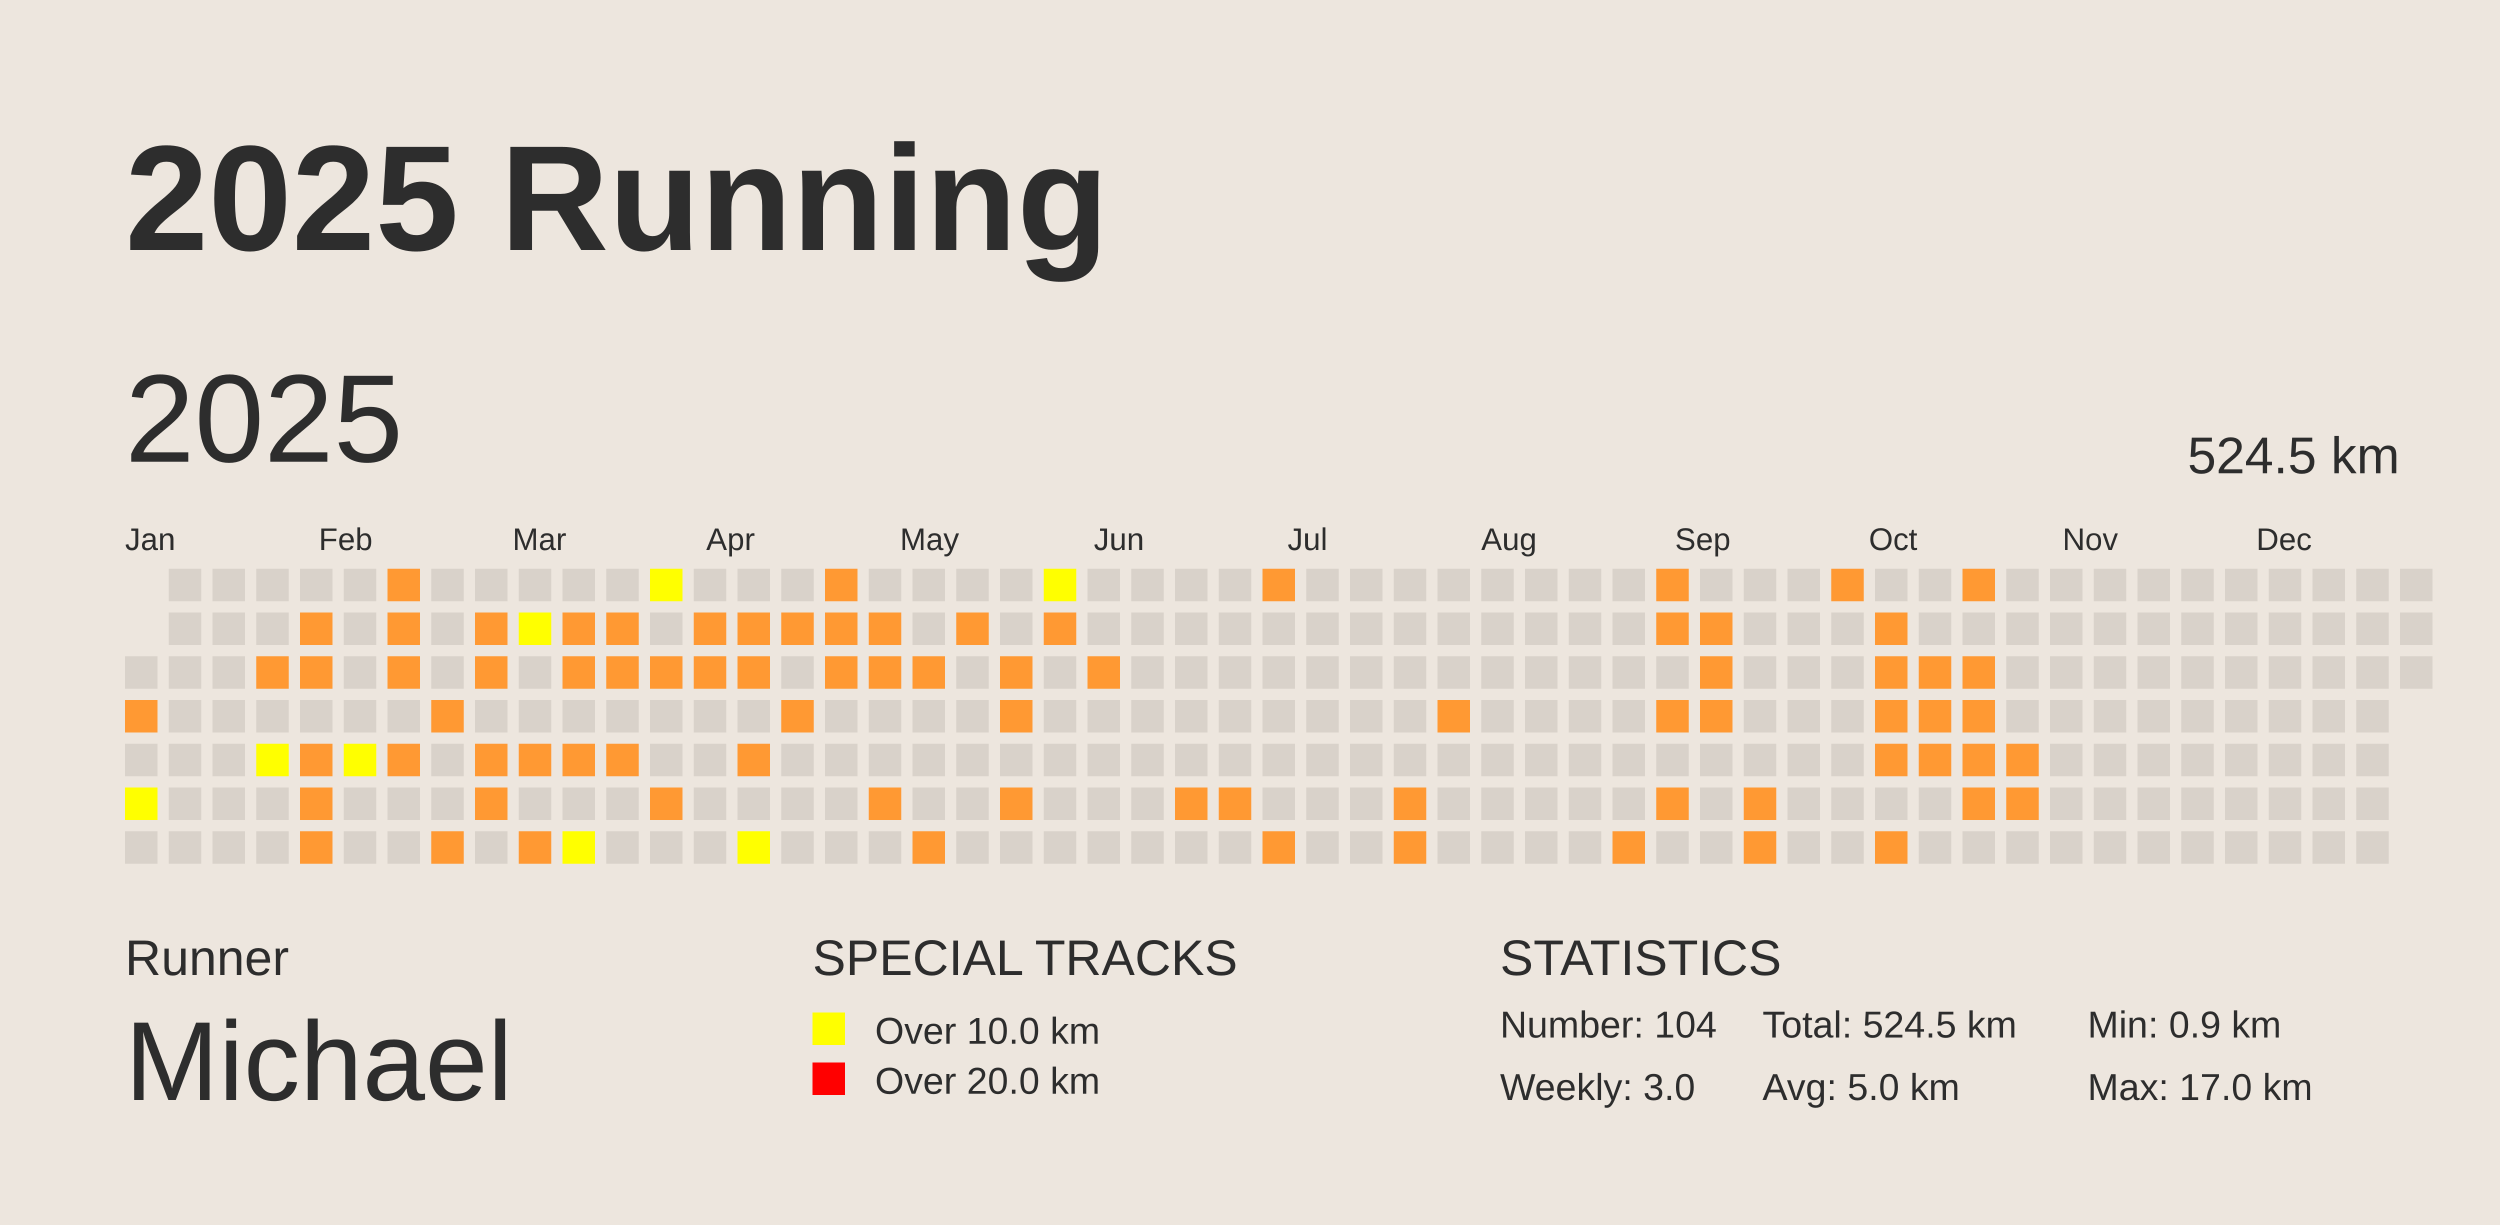
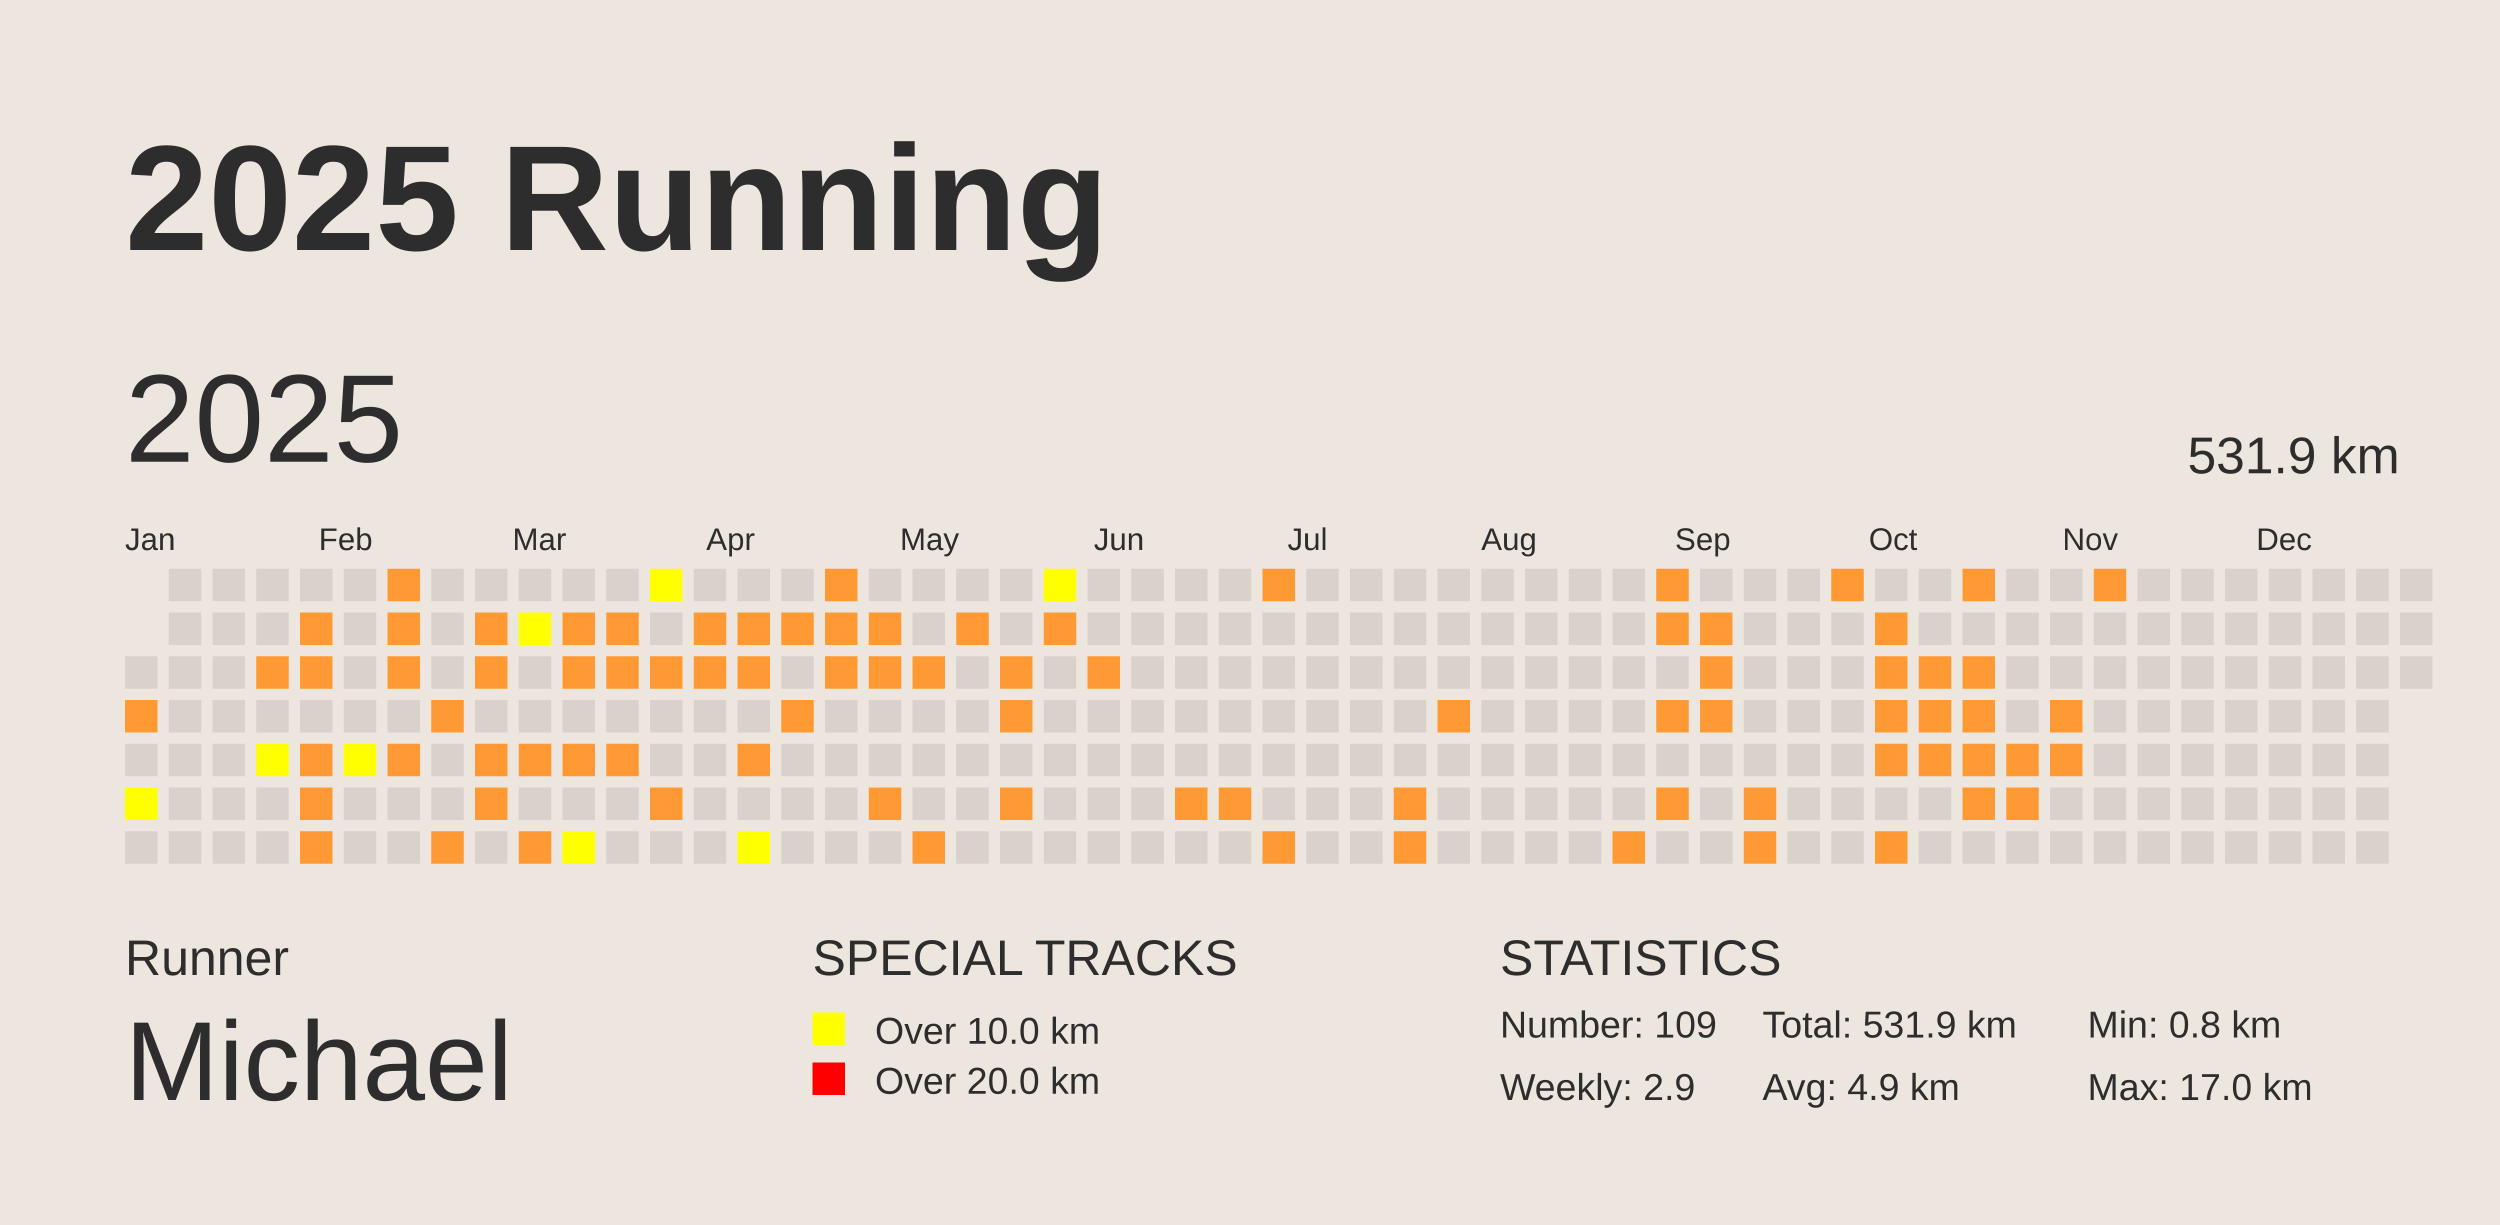
<svg xmlns="http://www.w3.org/2000/svg" baseProfile="full" height="98mm" version="1.1" viewBox="0,0,200,98" width="200mm">
  <defs />
  <rect fill="#EDE6DE" height="98" width="200" x="0" y="0" />
  <text fill="#2D2D2D" style="font-size:12px; font-family:Arial; font-weight:bold;" x="10" y="20">2025 Running</text>
  <text fill="#2D2D2D" style="font-size:4px; font-family:Arial" x="10" y="78">Runner</text>
  <text fill="#2D2D2D" style="font-size:9px; font-family:Arial" x="10" y="88">Michael</text>
  <text fill="#2D2D2D" style="font-size:4px; font-family:Arial" x="65" y="78">SPECIAL TRACKS</text>
  <rect fill="yellow" height="2.6" width="2.6" x="65" y="81" />
  <text fill="#2D2D2D" style="font-size:3px; font-family:Arial" x="70" y="83.5">Over 10.0 km</text>
  <rect fill="red" height="2.6" width="2.6" x="65" y="85" />
  <text fill="#2D2D2D" style="font-size:3px; font-family:Arial" x="70" y="87.5">Over 20.0 km</text>
  <text fill="#2D2D2D" style="font-size:4px; font-family:Arial" x="120" y="78">STATISTICS</text>
-   <text fill="#2D2D2D" style="font-size:3px; font-family:Arial" x="120" y="83">Number: 104</text>
-   <text fill="#2D2D2D" style="font-size:3px; font-family:Arial" x="120" y="88">Weekly: 3.0</text>
-   <text fill="#2D2D2D" style="font-size:3px; font-family:Arial" x="141" y="83">Total: 524.5 km</text>
-   <text fill="#2D2D2D" style="font-size:3px; font-family:Arial" x="141" y="88">Avg: 5.0 km</text>
-   <text fill="#2D2D2D" style="font-size:3px; font-family:Arial" x="167" y="83">Min: 0.9 km</text>
+   <text fill="#2D2D2D" style="font-size:3px; font-family:Arial" x="120" y="83">Number: 109</text>
+   <text fill="#2D2D2D" style="font-size:3px; font-family:Arial" x="120" y="88">Weekly: 2.9</text>
+   <text fill="#2D2D2D" style="font-size:3px; font-family:Arial" x="141" y="83">Total: 531.9 km</text>
+   <text fill="#2D2D2D" style="font-size:3px; font-family:Arial" x="141" y="88">Avg: 4.9 km</text>
+   <text fill="#2D2D2D" style="font-size:3px; font-family:Arial" x="167" y="83">Min: 0.8 km</text>
  <text fill="#2D2D2D" style="font-size:3px; font-family:Arial" x="167" y="88">Max: 17.0 km</text>
  <text dominant-baseline="hanging" fill="#2D2D2D" style="font-size:10.0px; font-family:Arial;" x="10" y="30">2025</text>
-   <text dominant-baseline="hanging" fill="#2D2D2D" style="font-size:4.125px; font-family:Arial;" x="175" y="35">524.5 km</text>
+   <text dominant-baseline="hanging" fill="#2D2D2D" style="font-size:4.125px; font-family:Arial;" x="175" y="35">531.9 km</text>
  <text fill="#2D2D2D" style="font-size:2.5px; font-family:Arial" x="10.0" y="44">Jan</text>
  <text fill="#2D2D2D" style="font-size:2.5px; font-family:Arial" x="25.5" y="44">Feb</text>
  <text fill="#2D2D2D" style="font-size:2.5px; font-family:Arial" x="41.0" y="44">Mar</text>
  <text fill="#2D2D2D" style="font-size:2.5px; font-family:Arial" x="56.5" y="44">Apr</text>
  <text fill="#2D2D2D" style="font-size:2.5px; font-family:Arial" x="72.0" y="44">May</text>
  <text fill="#2D2D2D" style="font-size:2.5px; font-family:Arial" x="87.5" y="44">Jun</text>
  <text fill="#2D2D2D" style="font-size:2.5px; font-family:Arial" x="103.0" y="44">Jul</text>
  <text fill="#2D2D2D" style="font-size:2.5px; font-family:Arial" x="118.5" y="44">Aug</text>
  <text fill="#2D2D2D" style="font-size:2.5px; font-family:Arial" x="134.0" y="44">Sep</text>
  <text fill="#2D2D2D" style="font-size:2.5px; font-family:Arial" x="149.5" y="44">Oct</text>
  <text fill="#2D2D2D" style="font-size:2.5px; font-family:Arial" x="165.0" y="44">Nov</text>
  <text fill="#2D2D2D" style="font-size:2.5px; font-family:Arial" x="180.5" y="44">Dec</text>
  <rect fill="#D9D2CA" height="2.6" width="2.6" x="10.0" y="52.5" />
  <rect fill="#FF9933" height="2.6" width="2.6" x="10.0" y="56.0" />
  <rect fill="#D9D2CA" height="2.6" width="2.6" x="10.0" y="59.5" />
  <rect fill="yellow" height="2.6" width="2.6" x="10.0" y="63.0" />
  <rect fill="#D9D2CA" height="2.6" width="2.6" x="10.0" y="66.5" />
  <rect fill="#D9D2CA" height="2.6" width="2.6" x="13.5" y="45.5" />
  <rect fill="#D9D2CA" height="2.6" width="2.6" x="13.5" y="49.0" />
  <rect fill="#D9D2CA" height="2.6" width="2.6" x="13.5" y="52.5" />
  <rect fill="#D9D2CA" height="2.6" width="2.6" x="13.5" y="56.0" />
  <rect fill="#D9D2CA" height="2.6" width="2.6" x="13.5" y="59.5" />
  <rect fill="#D9D2CA" height="2.6" width="2.6" x="13.5" y="63.0" />
  <rect fill="#D9D2CA" height="2.6" width="2.6" x="13.5" y="66.5" />
  <rect fill="#D9D2CA" height="2.6" width="2.6" x="17.0" y="45.5" />
  <rect fill="#D9D2CA" height="2.6" width="2.6" x="17.0" y="49.0" />
  <rect fill="#D9D2CA" height="2.6" width="2.6" x="17.0" y="52.5" />
  <rect fill="#D9D2CA" height="2.6" width="2.6" x="17.0" y="56.0" />
  <rect fill="#D9D2CA" height="2.6" width="2.6" x="17.0" y="59.5" />
  <rect fill="#D9D2CA" height="2.6" width="2.6" x="17.0" y="63.0" />
  <rect fill="#D9D2CA" height="2.6" width="2.6" x="17.0" y="66.5" />
  <rect fill="#D9D2CA" height="2.6" width="2.6" x="20.5" y="45.5" />
  <rect fill="#D9D2CA" height="2.6" width="2.6" x="20.5" y="49.0" />
  <rect fill="#FF9933" height="2.6" width="2.6" x="20.5" y="52.5" />
  <rect fill="#D9D2CA" height="2.6" width="2.6" x="20.5" y="56.0" />
  <rect fill="yellow" height="2.6" width="2.6" x="20.5" y="59.5" />
  <rect fill="#D9D2CA" height="2.6" width="2.6" x="20.5" y="63.0" />
  <rect fill="#D9D2CA" height="2.6" width="2.6" x="20.5" y="66.5" />
  <rect fill="#D9D2CA" height="2.6" width="2.6" x="24.0" y="45.5" />
  <rect fill="#FF9933" height="2.6" width="2.6" x="24.0" y="49.0" />
  <rect fill="#FF9933" height="2.6" width="2.6" x="24.0" y="52.5" />
  <rect fill="#D9D2CA" height="2.6" width="2.6" x="24.0" y="56.0" />
  <rect fill="#FF9933" height="2.6" width="2.6" x="24.0" y="59.5" />
  <rect fill="#FF9933" height="2.6" width="2.6" x="24.0" y="63.0" />
  <rect fill="#FF9933" height="2.6" width="2.6" x="24.0" y="66.5" />
  <rect fill="#D9D2CA" height="2.6" width="2.6" x="27.5" y="45.5" />
  <rect fill="#D9D2CA" height="2.6" width="2.6" x="27.5" y="49.0" />
  <rect fill="#D9D2CA" height="2.6" width="2.6" x="27.5" y="52.5" />
  <rect fill="#D9D2CA" height="2.6" width="2.6" x="27.5" y="56.0" />
  <rect fill="yellow" height="2.6" width="2.6" x="27.5" y="59.5" />
  <rect fill="#D9D2CA" height="2.6" width="2.6" x="27.5" y="63.0" />
  <rect fill="#D9D2CA" height="2.6" width="2.6" x="27.5" y="66.5" />
  <rect fill="#FF9933" height="2.6" width="2.6" x="31.0" y="45.5" />
  <rect fill="#FF9933" height="2.6" width="2.6" x="31.0" y="49.0" />
  <rect fill="#FF9933" height="2.6" width="2.6" x="31.0" y="52.5" />
  <rect fill="#D9D2CA" height="2.6" width="2.6" x="31.0" y="56.0" />
  <rect fill="#FF9933" height="2.6" width="2.6" x="31.0" y="59.5" />
  <rect fill="#D9D2CA" height="2.6" width="2.6" x="31.0" y="63.0" />
  <rect fill="#D9D2CA" height="2.6" width="2.6" x="31.0" y="66.5" />
  <rect fill="#D9D2CA" height="2.6" width="2.6" x="34.5" y="45.5" />
  <rect fill="#D9D2CA" height="2.6" width="2.6" x="34.5" y="49.0" />
  <rect fill="#D9D2CA" height="2.6" width="2.6" x="34.5" y="52.5" />
  <rect fill="#FF9933" height="2.6" width="2.6" x="34.5" y="56.0" />
  <rect fill="#D9D2CA" height="2.6" width="2.6" x="34.5" y="59.5" />
  <rect fill="#D9D2CA" height="2.6" width="2.6" x="34.5" y="63.0" />
  <rect fill="#FF9933" height="2.6" width="2.6" x="34.5" y="66.5" />
  <rect fill="#D9D2CA" height="2.6" width="2.6" x="38.0" y="45.5" />
  <rect fill="#FF9933" height="2.6" width="2.6" x="38.0" y="49.0" />
  <rect fill="#FF9933" height="2.6" width="2.6" x="38.0" y="52.5" />
  <rect fill="#D9D2CA" height="2.6" width="2.6" x="38.0" y="56.0" />
  <rect fill="#FF9933" height="2.6" width="2.6" x="38.0" y="59.5" />
  <rect fill="#FF9933" height="2.6" width="2.6" x="38.0" y="63.0" />
  <rect fill="#D9D2CA" height="2.6" width="2.6" x="38.0" y="66.5" />
  <rect fill="#D9D2CA" height="2.6" width="2.6" x="41.5" y="45.5" />
  <rect fill="yellow" height="2.6" width="2.6" x="41.5" y="49.0" />
  <rect fill="#D9D2CA" height="2.6" width="2.6" x="41.5" y="52.5" />
  <rect fill="#D9D2CA" height="2.6" width="2.6" x="41.5" y="56.0" />
  <rect fill="#FF9933" height="2.6" width="2.6" x="41.5" y="59.5" />
  <rect fill="#D9D2CA" height="2.6" width="2.6" x="41.5" y="63.0" />
  <rect fill="#FF9933" height="2.6" width="2.6" x="41.5" y="66.5" />
  <rect fill="#D9D2CA" height="2.6" width="2.6" x="45.0" y="45.5" />
  <rect fill="#FF9933" height="2.6" width="2.6" x="45.0" y="49.0" />
  <rect fill="#FF9933" height="2.6" width="2.6" x="45.0" y="52.5" />
  <rect fill="#D9D2CA" height="2.6" width="2.6" x="45.0" y="56.0" />
  <rect fill="#FF9933" height="2.6" width="2.6" x="45.0" y="59.5" />
  <rect fill="#D9D2CA" height="2.6" width="2.6" x="45.0" y="63.0" />
  <rect fill="yellow" height="2.6" width="2.6" x="45.0" y="66.5" />
  <rect fill="#D9D2CA" height="2.6" width="2.6" x="48.5" y="45.5" />
  <rect fill="#FF9933" height="2.6" width="2.6" x="48.5" y="49.0" />
  <rect fill="#FF9933" height="2.6" width="2.6" x="48.5" y="52.5" />
  <rect fill="#D9D2CA" height="2.6" width="2.6" x="48.5" y="56.0" />
  <rect fill="#FF9933" height="2.6" width="2.6" x="48.5" y="59.5" />
  <rect fill="#D9D2CA" height="2.6" width="2.6" x="48.5" y="63.0" />
  <rect fill="#D9D2CA" height="2.6" width="2.6" x="48.5" y="66.5" />
  <rect fill="yellow" height="2.6" width="2.6" x="52.0" y="45.5" />
  <rect fill="#D9D2CA" height="2.6" width="2.6" x="52.0" y="49.0" />
  <rect fill="#FF9933" height="2.6" width="2.6" x="52.0" y="52.5" />
  <rect fill="#D9D2CA" height="2.6" width="2.6" x="52.0" y="56.0" />
  <rect fill="#D9D2CA" height="2.6" width="2.6" x="52.0" y="59.5" />
  <rect fill="#FF9933" height="2.6" width="2.6" x="52.0" y="63.0" />
  <rect fill="#D9D2CA" height="2.6" width="2.6" x="52.0" y="66.5" />
  <rect fill="#D9D2CA" height="2.6" width="2.6" x="55.5" y="45.5" />
  <rect fill="#FF9933" height="2.6" width="2.6" x="55.5" y="49.0" />
  <rect fill="#FF9933" height="2.6" width="2.6" x="55.5" y="52.5" />
  <rect fill="#D9D2CA" height="2.6" width="2.6" x="55.5" y="56.0" />
  <rect fill="#D9D2CA" height="2.6" width="2.6" x="55.5" y="59.5" />
  <rect fill="#D9D2CA" height="2.6" width="2.6" x="55.5" y="63.0" />
  <rect fill="#D9D2CA" height="2.6" width="2.6" x="55.5" y="66.5" />
  <rect fill="#D9D2CA" height="2.6" width="2.6" x="59.0" y="45.5" />
  <rect fill="#FF9933" height="2.6" width="2.6" x="59.0" y="49.0" />
  <rect fill="#FF9933" height="2.6" width="2.6" x="59.0" y="52.5" />
  <rect fill="#D9D2CA" height="2.6" width="2.6" x="59.0" y="56.0" />
  <rect fill="#FF9933" height="2.6" width="2.6" x="59.0" y="59.5" />
  <rect fill="#D9D2CA" height="2.6" width="2.6" x="59.0" y="63.0" />
  <rect fill="yellow" height="2.6" width="2.6" x="59.0" y="66.5" />
  <rect fill="#D9D2CA" height="2.6" width="2.6" x="62.5" y="45.5" />
  <rect fill="#FF9933" height="2.6" width="2.6" x="62.5" y="49.0" />
  <rect fill="#D9D2CA" height="2.6" width="2.6" x="62.5" y="52.5" />
  <rect fill="#FF9933" height="2.6" width="2.6" x="62.5" y="56.0" />
  <rect fill="#D9D2CA" height="2.6" width="2.6" x="62.5" y="59.5" />
  <rect fill="#D9D2CA" height="2.6" width="2.6" x="62.5" y="63.0" />
  <rect fill="#D9D2CA" height="2.6" width="2.6" x="62.5" y="66.5" />
  <rect fill="#FF9933" height="2.6" width="2.6" x="66.0" y="45.5" />
  <rect fill="#FF9933" height="2.6" width="2.6" x="66.0" y="49.0" />
  <rect fill="#FF9933" height="2.6" width="2.6" x="66.0" y="52.5" />
  <rect fill="#D9D2CA" height="2.6" width="2.6" x="66.0" y="56.0" />
  <rect fill="#D9D2CA" height="2.6" width="2.6" x="66.0" y="59.5" />
  <rect fill="#D9D2CA" height="2.6" width="2.6" x="66.0" y="63.0" />
  <rect fill="#D9D2CA" height="2.6" width="2.6" x="66.0" y="66.5" />
  <rect fill="#D9D2CA" height="2.6" width="2.6" x="69.5" y="45.5" />
  <rect fill="#FF9933" height="2.6" width="2.6" x="69.5" y="49.0" />
  <rect fill="#FF9933" height="2.6" width="2.6" x="69.5" y="52.5" />
  <rect fill="#D9D2CA" height="2.6" width="2.6" x="69.5" y="56.0" />
  <rect fill="#D9D2CA" height="2.6" width="2.6" x="69.5" y="59.5" />
  <rect fill="#FF9933" height="2.6" width="2.6" x="69.5" y="63.0" />
  <rect fill="#D9D2CA" height="2.6" width="2.6" x="69.5" y="66.5" />
  <rect fill="#D9D2CA" height="2.6" width="2.6" x="73.0" y="45.5" />
  <rect fill="#D9D2CA" height="2.6" width="2.6" x="73.0" y="49.0" />
  <rect fill="#FF9933" height="2.6" width="2.6" x="73.0" y="52.5" />
  <rect fill="#D9D2CA" height="2.6" width="2.6" x="73.0" y="56.0" />
  <rect fill="#D9D2CA" height="2.6" width="2.6" x="73.0" y="59.5" />
  <rect fill="#D9D2CA" height="2.6" width="2.6" x="73.0" y="63.0" />
  <rect fill="#FF9933" height="2.6" width="2.6" x="73.0" y="66.5" />
  <rect fill="#D9D2CA" height="2.6" width="2.6" x="76.5" y="45.5" />
  <rect fill="#FF9933" height="2.6" width="2.6" x="76.5" y="49.0" />
  <rect fill="#D9D2CA" height="2.6" width="2.6" x="76.5" y="52.5" />
  <rect fill="#D9D2CA" height="2.6" width="2.6" x="76.5" y="56.0" />
  <rect fill="#D9D2CA" height="2.6" width="2.6" x="76.5" y="59.5" />
  <rect fill="#D9D2CA" height="2.6" width="2.6" x="76.5" y="63.0" />
  <rect fill="#D9D2CA" height="2.6" width="2.6" x="76.5" y="66.5" />
  <rect fill="#D9D2CA" height="2.6" width="2.6" x="80.0" y="45.5" />
  <rect fill="#D9D2CA" height="2.6" width="2.6" x="80.0" y="49.0" />
  <rect fill="#FF9933" height="2.6" width="2.6" x="80.0" y="52.5" />
  <rect fill="#FF9933" height="2.6" width="2.6" x="80.0" y="56.0" />
  <rect fill="#D9D2CA" height="2.6" width="2.6" x="80.0" y="59.5" />
  <rect fill="#FF9933" height="2.6" width="2.6" x="80.0" y="63.0" />
  <rect fill="#D9D2CA" height="2.6" width="2.6" x="80.0" y="66.5" />
  <rect fill="yellow" height="2.6" width="2.6" x="83.5" y="45.5" />
  <rect fill="#FF9933" height="2.6" width="2.6" x="83.5" y="49.0" />
  <rect fill="#D9D2CA" height="2.6" width="2.6" x="83.5" y="52.5" />
  <rect fill="#D9D2CA" height="2.6" width="2.6" x="83.5" y="56.0" />
  <rect fill="#D9D2CA" height="2.6" width="2.6" x="83.5" y="59.5" />
  <rect fill="#D9D2CA" height="2.6" width="2.6" x="83.5" y="63.0" />
  <rect fill="#D9D2CA" height="2.6" width="2.6" x="83.5" y="66.5" />
  <rect fill="#D9D2CA" height="2.6" width="2.6" x="87.0" y="45.5" />
  <rect fill="#D9D2CA" height="2.6" width="2.6" x="87.0" y="49.0" />
  <rect fill="#FF9933" height="2.6" width="2.6" x="87.0" y="52.5" />
  <rect fill="#D9D2CA" height="2.6" width="2.6" x="87.0" y="56.0" />
  <rect fill="#D9D2CA" height="2.6" width="2.6" x="87.0" y="59.5" />
  <rect fill="#D9D2CA" height="2.6" width="2.6" x="87.0" y="63.0" />
  <rect fill="#D9D2CA" height="2.6" width="2.6" x="87.0" y="66.5" />
  <rect fill="#D9D2CA" height="2.6" width="2.6" x="90.5" y="45.5" />
  <rect fill="#D9D2CA" height="2.6" width="2.6" x="90.5" y="49.0" />
  <rect fill="#D9D2CA" height="2.6" width="2.6" x="90.5" y="52.5" />
  <rect fill="#D9D2CA" height="2.6" width="2.6" x="90.5" y="56.0" />
  <rect fill="#D9D2CA" height="2.6" width="2.6" x="90.5" y="59.5" />
  <rect fill="#D9D2CA" height="2.6" width="2.6" x="90.5" y="63.0" />
  <rect fill="#D9D2CA" height="2.6" width="2.6" x="90.5" y="66.5" />
  <rect fill="#D9D2CA" height="2.6" width="2.6" x="94.0" y="45.5" />
  <rect fill="#D9D2CA" height="2.6" width="2.6" x="94.0" y="49.0" />
  <rect fill="#D9D2CA" height="2.6" width="2.6" x="94.0" y="52.5" />
  <rect fill="#D9D2CA" height="2.6" width="2.6" x="94.0" y="56.0" />
  <rect fill="#D9D2CA" height="2.6" width="2.6" x="94.0" y="59.5" />
  <rect fill="#FF9933" height="2.6" width="2.6" x="94.0" y="63.0" />
  <rect fill="#D9D2CA" height="2.6" width="2.6" x="94.0" y="66.5" />
  <rect fill="#D9D2CA" height="2.6" width="2.6" x="97.5" y="45.5" />
  <rect fill="#D9D2CA" height="2.6" width="2.6" x="97.5" y="49.0" />
  <rect fill="#D9D2CA" height="2.6" width="2.6" x="97.5" y="52.5" />
  <rect fill="#D9D2CA" height="2.6" width="2.6" x="97.5" y="56.0" />
  <rect fill="#D9D2CA" height="2.6" width="2.6" x="97.5" y="59.5" />
  <rect fill="#FF9933" height="2.6" width="2.6" x="97.5" y="63.0" />
  <rect fill="#D9D2CA" height="2.6" width="2.6" x="97.5" y="66.5" />
  <rect fill="#FF9933" height="2.6" width="2.6" x="101.0" y="45.5" />
  <rect fill="#D9D2CA" height="2.6" width="2.6" x="101.0" y="49.0" />
  <rect fill="#D9D2CA" height="2.6" width="2.6" x="101.0" y="52.5" />
  <rect fill="#D9D2CA" height="2.6" width="2.6" x="101.0" y="56.0" />
  <rect fill="#D9D2CA" height="2.6" width="2.6" x="101.0" y="59.5" />
  <rect fill="#D9D2CA" height="2.6" width="2.6" x="101.0" y="63.0" />
  <rect fill="#FF9933" height="2.6" width="2.6" x="101.0" y="66.5" />
  <rect fill="#D9D2CA" height="2.6" width="2.6" x="104.5" y="45.5" />
  <rect fill="#D9D2CA" height="2.6" width="2.6" x="104.5" y="49.0" />
  <rect fill="#D9D2CA" height="2.6" width="2.6" x="104.5" y="52.5" />
  <rect fill="#D9D2CA" height="2.6" width="2.6" x="104.5" y="56.0" />
  <rect fill="#D9D2CA" height="2.6" width="2.6" x="104.5" y="59.5" />
  <rect fill="#D9D2CA" height="2.6" width="2.6" x="104.5" y="63.0" />
  <rect fill="#D9D2CA" height="2.6" width="2.6" x="104.5" y="66.5" />
  <rect fill="#D9D2CA" height="2.6" width="2.6" x="108.0" y="45.5" />
  <rect fill="#D9D2CA" height="2.6" width="2.6" x="108.0" y="49.0" />
  <rect fill="#D9D2CA" height="2.6" width="2.6" x="108.0" y="52.5" />
  <rect fill="#D9D2CA" height="2.6" width="2.6" x="108.0" y="56.0" />
  <rect fill="#D9D2CA" height="2.6" width="2.6" x="108.0" y="59.5" />
  <rect fill="#D9D2CA" height="2.6" width="2.6" x="108.0" y="63.0" />
  <rect fill="#D9D2CA" height="2.6" width="2.6" x="108.0" y="66.5" />
  <rect fill="#D9D2CA" height="2.6" width="2.6" x="111.5" y="45.5" />
  <rect fill="#D9D2CA" height="2.6" width="2.6" x="111.5" y="49.0" />
  <rect fill="#D9D2CA" height="2.6" width="2.6" x="111.5" y="52.5" />
  <rect fill="#D9D2CA" height="2.6" width="2.6" x="111.5" y="56.0" />
  <rect fill="#D9D2CA" height="2.6" width="2.6" x="111.5" y="59.5" />
  <rect fill="#FF9933" height="2.6" width="2.6" x="111.5" y="63.0" />
  <rect fill="#FF9933" height="2.6" width="2.6" x="111.5" y="66.5" />
  <rect fill="#D9D2CA" height="2.6" width="2.6" x="115.0" y="45.5" />
  <rect fill="#D9D2CA" height="2.6" width="2.6" x="115.0" y="49.0" />
  <rect fill="#D9D2CA" height="2.6" width="2.6" x="115.0" y="52.5" />
  <rect fill="#FF9933" height="2.6" width="2.6" x="115.0" y="56.0" />
  <rect fill="#D9D2CA" height="2.6" width="2.6" x="115.0" y="59.5" />
  <rect fill="#D9D2CA" height="2.6" width="2.6" x="115.0" y="63.0" />
  <rect fill="#D9D2CA" height="2.6" width="2.6" x="115.0" y="66.5" />
  <rect fill="#D9D2CA" height="2.6" width="2.6" x="118.5" y="45.5" />
  <rect fill="#D9D2CA" height="2.6" width="2.6" x="118.5" y="49.0" />
  <rect fill="#D9D2CA" height="2.6" width="2.6" x="118.5" y="52.5" />
  <rect fill="#D9D2CA" height="2.6" width="2.6" x="118.5" y="56.0" />
  <rect fill="#D9D2CA" height="2.6" width="2.6" x="118.5" y="59.5" />
  <rect fill="#D9D2CA" height="2.6" width="2.6" x="118.5" y="63.0" />
  <rect fill="#D9D2CA" height="2.6" width="2.6" x="118.5" y="66.5" />
  <rect fill="#D9D2CA" height="2.6" width="2.6" x="122.0" y="45.5" />
  <rect fill="#D9D2CA" height="2.6" width="2.6" x="122.0" y="49.0" />
  <rect fill="#D9D2CA" height="2.6" width="2.6" x="122.0" y="52.5" />
  <rect fill="#D9D2CA" height="2.6" width="2.6" x="122.0" y="56.0" />
  <rect fill="#D9D2CA" height="2.6" width="2.6" x="122.0" y="59.5" />
  <rect fill="#D9D2CA" height="2.6" width="2.6" x="122.0" y="63.0" />
  <rect fill="#D9D2CA" height="2.6" width="2.6" x="122.0" y="66.5" />
  <rect fill="#D9D2CA" height="2.6" width="2.6" x="125.5" y="45.5" />
  <rect fill="#D9D2CA" height="2.6" width="2.6" x="125.5" y="49.0" />
  <rect fill="#D9D2CA" height="2.6" width="2.6" x="125.5" y="52.5" />
  <rect fill="#D9D2CA" height="2.6" width="2.6" x="125.5" y="56.0" />
  <rect fill="#D9D2CA" height="2.6" width="2.6" x="125.5" y="59.5" />
  <rect fill="#D9D2CA" height="2.6" width="2.6" x="125.5" y="63.0" />
  <rect fill="#D9D2CA" height="2.6" width="2.6" x="125.5" y="66.5" />
  <rect fill="#D9D2CA" height="2.6" width="2.6" x="129.0" y="45.5" />
  <rect fill="#D9D2CA" height="2.6" width="2.6" x="129.0" y="49.0" />
  <rect fill="#D9D2CA" height="2.6" width="2.6" x="129.0" y="52.5" />
  <rect fill="#D9D2CA" height="2.6" width="2.6" x="129.0" y="56.0" />
  <rect fill="#D9D2CA" height="2.6" width="2.6" x="129.0" y="59.5" />
  <rect fill="#D9D2CA" height="2.6" width="2.6" x="129.0" y="63.0" />
  <rect fill="#FF9933" height="2.6" width="2.6" x="129.0" y="66.5" />
  <rect fill="#FF9933" height="2.6" width="2.6" x="132.5" y="45.5" />
  <rect fill="#FF9933" height="2.6" width="2.6" x="132.5" y="49.0" />
  <rect fill="#D9D2CA" height="2.6" width="2.6" x="132.5" y="52.5" />
  <rect fill="#FF9933" height="2.6" width="2.6" x="132.5" y="56.0" />
  <rect fill="#D9D2CA" height="2.6" width="2.6" x="132.5" y="59.5" />
  <rect fill="#FF9933" height="2.6" width="2.6" x="132.5" y="63.0" />
  <rect fill="#D9D2CA" height="2.6" width="2.6" x="132.5" y="66.5" />
  <rect fill="#D9D2CA" height="2.6" width="2.6" x="136.0" y="45.5" />
  <rect fill="#FF9933" height="2.6" width="2.6" x="136.0" y="49.0" />
  <rect fill="#FF9933" height="2.6" width="2.6" x="136.0" y="52.5" />
  <rect fill="#FF9933" height="2.6" width="2.6" x="136.0" y="56.0" />
  <rect fill="#D9D2CA" height="2.6" width="2.6" x="136.0" y="59.5" />
  <rect fill="#D9D2CA" height="2.6" width="2.6" x="136.0" y="63.0" />
  <rect fill="#D9D2CA" height="2.6" width="2.6" x="136.0" y="66.5" />
  <rect fill="#D9D2CA" height="2.6" width="2.6" x="139.5" y="45.5" />
  <rect fill="#D9D2CA" height="2.6" width="2.6" x="139.5" y="49.0" />
  <rect fill="#D9D2CA" height="2.6" width="2.6" x="139.5" y="52.5" />
  <rect fill="#D9D2CA" height="2.6" width="2.6" x="139.5" y="56.0" />
  <rect fill="#D9D2CA" height="2.6" width="2.6" x="139.5" y="59.5" />
  <rect fill="#FF9933" height="2.6" width="2.6" x="139.5" y="63.0" />
  <rect fill="#FF9933" height="2.6" width="2.6" x="139.5" y="66.5" />
  <rect fill="#D9D2CA" height="2.6" width="2.6" x="143.0" y="45.5" />
  <rect fill="#D9D2CA" height="2.6" width="2.6" x="143.0" y="49.0" />
  <rect fill="#D9D2CA" height="2.6" width="2.6" x="143.0" y="52.5" />
  <rect fill="#D9D2CA" height="2.6" width="2.6" x="143.0" y="56.0" />
  <rect fill="#D9D2CA" height="2.6" width="2.6" x="143.0" y="59.5" />
  <rect fill="#D9D2CA" height="2.6" width="2.6" x="143.0" y="63.0" />
  <rect fill="#D9D2CA" height="2.6" width="2.6" x="143.0" y="66.5" />
  <rect fill="#FF9933" height="2.6" width="2.6" x="146.5" y="45.5" />
  <rect fill="#D9D2CA" height="2.6" width="2.6" x="146.5" y="49.0" />
  <rect fill="#D9D2CA" height="2.6" width="2.6" x="146.5" y="52.5" />
  <rect fill="#D9D2CA" height="2.6" width="2.6" x="146.5" y="56.0" />
  <rect fill="#D9D2CA" height="2.6" width="2.6" x="146.5" y="59.5" />
  <rect fill="#D9D2CA" height="2.6" width="2.6" x="146.5" y="63.0" />
  <rect fill="#D9D2CA" height="2.6" width="2.6" x="146.5" y="66.5" />
  <rect fill="#D9D2CA" height="2.6" width="2.6" x="150.0" y="45.5" />
  <rect fill="#FF9933" height="2.6" width="2.6" x="150.0" y="49.0" />
  <rect fill="#FF9933" height="2.6" width="2.6" x="150.0" y="52.5" />
  <rect fill="#FF9933" height="2.6" width="2.6" x="150.0" y="56.0" />
  <rect fill="#FF9933" height="2.6" width="2.6" x="150.0" y="59.5" />
  <rect fill="#D9D2CA" height="2.6" width="2.6" x="150.0" y="63.0" />
  <rect fill="#FF9933" height="2.6" width="2.6" x="150.0" y="66.5" />
  <rect fill="#D9D2CA" height="2.6" width="2.6" x="153.5" y="45.5" />
  <rect fill="#D9D2CA" height="2.6" width="2.6" x="153.5" y="49.0" />
  <rect fill="#FF9933" height="2.6" width="2.6" x="153.5" y="52.5" />
  <rect fill="#FF9933" height="2.6" width="2.6" x="153.5" y="56.0" />
  <rect fill="#FF9933" height="2.6" width="2.6" x="153.5" y="59.5" />
  <rect fill="#D9D2CA" height="2.6" width="2.6" x="153.5" y="63.0" />
  <rect fill="#D9D2CA" height="2.6" width="2.6" x="153.5" y="66.5" />
  <rect fill="#FF9933" height="2.6" width="2.6" x="157.0" y="45.5" />
  <rect fill="#D9D2CA" height="2.6" width="2.6" x="157.0" y="49.0" />
  <rect fill="#FF9933" height="2.6" width="2.6" x="157.0" y="52.5" />
  <rect fill="#FF9933" height="2.6" width="2.6" x="157.0" y="56.0" />
  <rect fill="#FF9933" height="2.6" width="2.6" x="157.0" y="59.5" />
  <rect fill="#FF9933" height="2.6" width="2.6" x="157.0" y="63.0" />
  <rect fill="#D9D2CA" height="2.6" width="2.6" x="157.0" y="66.5" />
  <rect fill="#D9D2CA" height="2.6" width="2.6" x="160.5" y="45.5" />
  <rect fill="#D9D2CA" height="2.6" width="2.6" x="160.5" y="49.0" />
  <rect fill="#D9D2CA" height="2.6" width="2.6" x="160.5" y="52.5" />
  <rect fill="#D9D2CA" height="2.6" width="2.6" x="160.5" y="56.0" />
  <rect fill="#FF9933" height="2.6" width="2.6" x="160.5" y="59.5" />
  <rect fill="#FF9933" height="2.6" width="2.6" x="160.5" y="63.0" />
  <rect fill="#D9D2CA" height="2.6" width="2.6" x="160.5" y="66.5" />
  <rect fill="#D9D2CA" height="2.6" width="2.6" x="164.0" y="45.5" />
  <rect fill="#D9D2CA" height="2.6" width="2.6" x="164.0" y="49.0" />
  <rect fill="#D9D2CA" height="2.6" width="2.6" x="164.0" y="52.5" />
-   <rect fill="#D9D2CA" height="2.6" width="2.6" x="164.0" y="56.0" />
-   <rect fill="#D9D2CA" height="2.6" width="2.6" x="164.0" y="59.5" />
+   <rect fill="#FF9933" height="2.6" width="2.6" x="164.0" y="56.0" />
+   <rect fill="#FF9933" height="2.6" width="2.6" x="164.0" y="59.5" />
  <rect fill="#D9D2CA" height="2.6" width="2.6" x="164.0" y="63.0" />
  <rect fill="#D9D2CA" height="2.6" width="2.6" x="164.0" y="66.5" />
-   <rect fill="#D9D2CA" height="2.6" width="2.6" x="167.5" y="45.5" />
+   <rect fill="#FF9933" height="2.6" width="2.6" x="167.5" y="45.5" />
  <rect fill="#D9D2CA" height="2.6" width="2.6" x="167.5" y="49.0" />
  <rect fill="#D9D2CA" height="2.6" width="2.6" x="167.5" y="52.5" />
  <rect fill="#D9D2CA" height="2.6" width="2.6" x="167.5" y="56.0" />
  <rect fill="#D9D2CA" height="2.6" width="2.6" x="167.5" y="59.5" />
  <rect fill="#D9D2CA" height="2.6" width="2.6" x="167.5" y="63.0" />
  <rect fill="#D9D2CA" height="2.6" width="2.6" x="167.5" y="66.5" />
  <rect fill="#D9D2CA" height="2.6" width="2.6" x="171.0" y="45.5" />
  <rect fill="#D9D2CA" height="2.6" width="2.6" x="171.0" y="49.0" />
  <rect fill="#D9D2CA" height="2.6" width="2.6" x="171.0" y="52.5" />
  <rect fill="#D9D2CA" height="2.6" width="2.6" x="171.0" y="56.0" />
  <rect fill="#D9D2CA" height="2.6" width="2.6" x="171.0" y="59.5" />
  <rect fill="#D9D2CA" height="2.6" width="2.6" x="171.0" y="63.0" />
  <rect fill="#D9D2CA" height="2.6" width="2.6" x="171.0" y="66.5" />
  <rect fill="#D9D2CA" height="2.6" width="2.6" x="174.5" y="45.5" />
  <rect fill="#D9D2CA" height="2.6" width="2.6" x="174.5" y="49.0" />
  <rect fill="#D9D2CA" height="2.6" width="2.6" x="174.5" y="52.5" />
  <rect fill="#D9D2CA" height="2.6" width="2.6" x="174.5" y="56.0" />
  <rect fill="#D9D2CA" height="2.6" width="2.6" x="174.5" y="59.5" />
  <rect fill="#D9D2CA" height="2.6" width="2.6" x="174.5" y="63.0" />
  <rect fill="#D9D2CA" height="2.6" width="2.6" x="174.5" y="66.5" />
  <rect fill="#D9D2CA" height="2.6" width="2.6" x="178.0" y="45.5" />
  <rect fill="#D9D2CA" height="2.6" width="2.6" x="178.0" y="49.0" />
  <rect fill="#D9D2CA" height="2.6" width="2.6" x="178.0" y="52.5" />
  <rect fill="#D9D2CA" height="2.6" width="2.6" x="178.0" y="56.0" />
  <rect fill="#D9D2CA" height="2.6" width="2.6" x="178.0" y="59.5" />
  <rect fill="#D9D2CA" height="2.6" width="2.6" x="178.0" y="63.0" />
  <rect fill="#D9D2CA" height="2.6" width="2.6" x="178.0" y="66.5" />
  <rect fill="#D9D2CA" height="2.6" width="2.6" x="181.5" y="45.5" />
  <rect fill="#D9D2CA" height="2.6" width="2.6" x="181.5" y="49.0" />
  <rect fill="#D9D2CA" height="2.6" width="2.6" x="181.5" y="52.5" />
  <rect fill="#D9D2CA" height="2.6" width="2.6" x="181.5" y="56.0" />
  <rect fill="#D9D2CA" height="2.6" width="2.6" x="181.5" y="59.5" />
  <rect fill="#D9D2CA" height="2.6" width="2.6" x="181.5" y="63.0" />
  <rect fill="#D9D2CA" height="2.6" width="2.6" x="181.5" y="66.5" />
  <rect fill="#D9D2CA" height="2.6" width="2.6" x="185.0" y="45.5" />
  <rect fill="#D9D2CA" height="2.6" width="2.6" x="185.0" y="49.0" />
  <rect fill="#D9D2CA" height="2.6" width="2.6" x="185.0" y="52.5" />
  <rect fill="#D9D2CA" height="2.6" width="2.6" x="185.0" y="56.0" />
  <rect fill="#D9D2CA" height="2.6" width="2.6" x="185.0" y="59.5" />
  <rect fill="#D9D2CA" height="2.6" width="2.6" x="185.0" y="63.0" />
  <rect fill="#D9D2CA" height="2.6" width="2.6" x="185.0" y="66.5" />
  <rect fill="#D9D2CA" height="2.6" width="2.6" x="188.5" y="45.5" />
  <rect fill="#D9D2CA" height="2.6" width="2.6" x="188.5" y="49.0" />
  <rect fill="#D9D2CA" height="2.6" width="2.6" x="188.5" y="52.5" />
  <rect fill="#D9D2CA" height="2.6" width="2.6" x="188.5" y="56.0" />
  <rect fill="#D9D2CA" height="2.6" width="2.6" x="188.5" y="59.5" />
  <rect fill="#D9D2CA" height="2.6" width="2.6" x="188.5" y="63.0" />
  <rect fill="#D9D2CA" height="2.6" width="2.6" x="188.5" y="66.5" />
  <rect fill="#D9D2CA" height="2.6" width="2.6" x="192.0" y="45.5" />
  <rect fill="#D9D2CA" height="2.6" width="2.6" x="192.0" y="49.0" />
  <rect fill="#D9D2CA" height="2.6" width="2.6" x="192.0" y="52.5" />
</svg>
